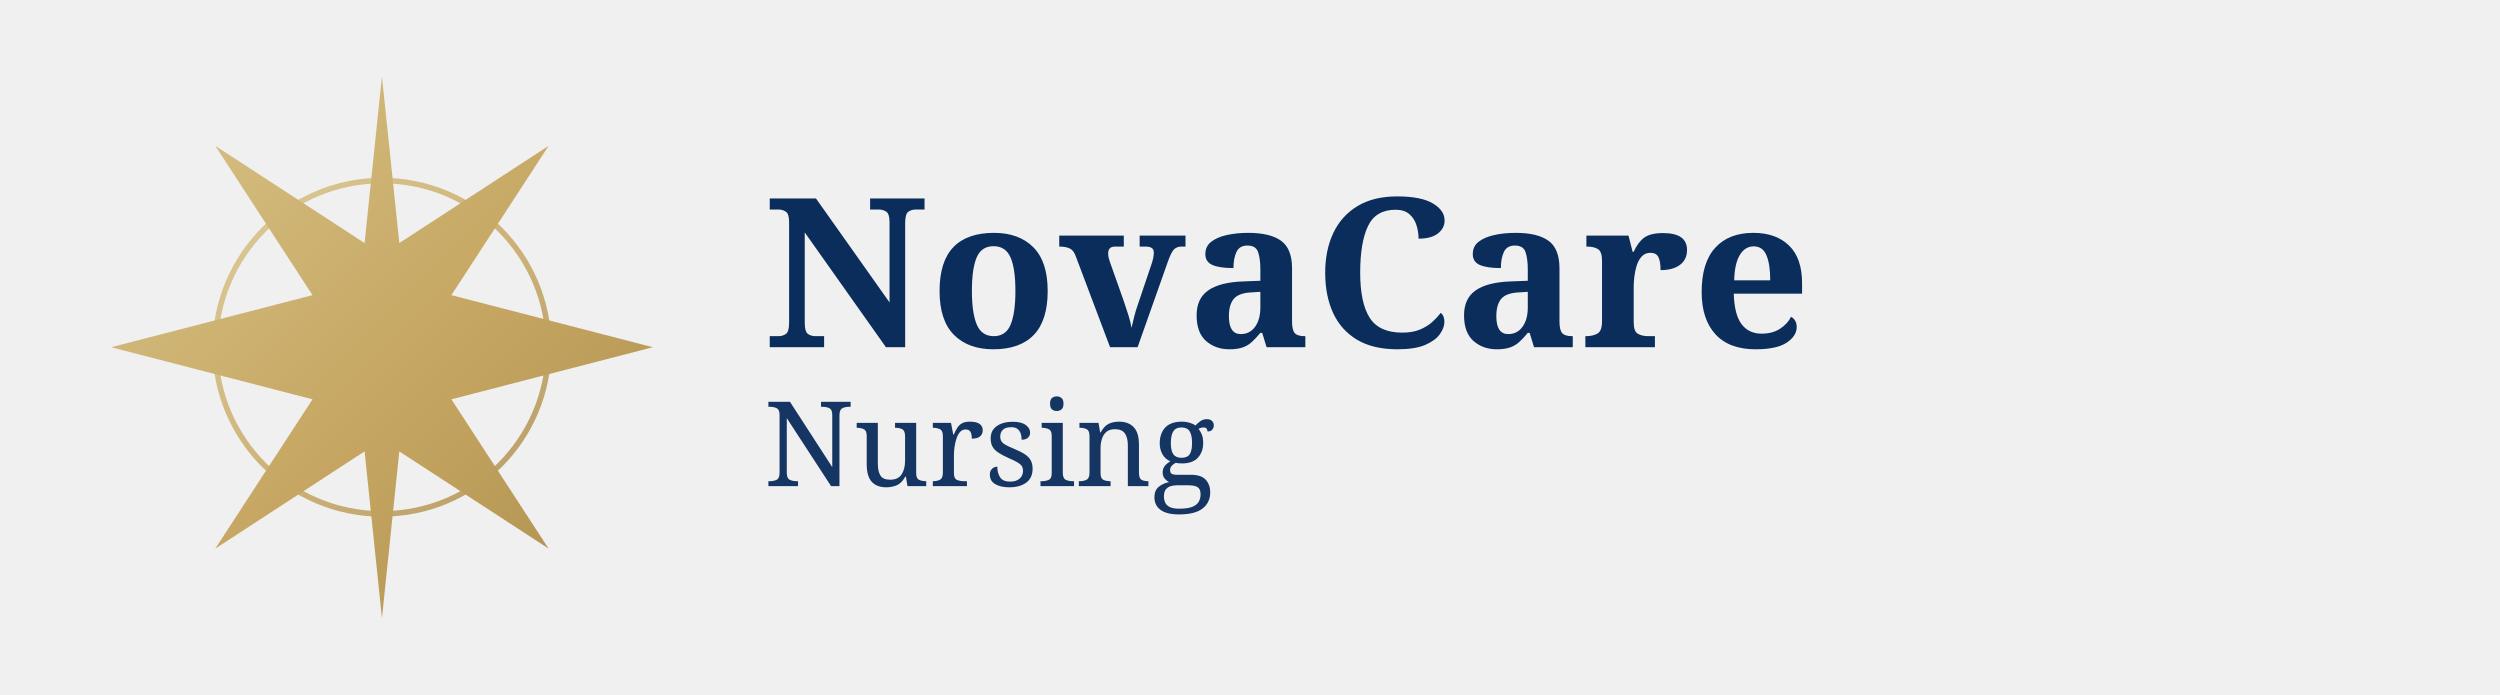
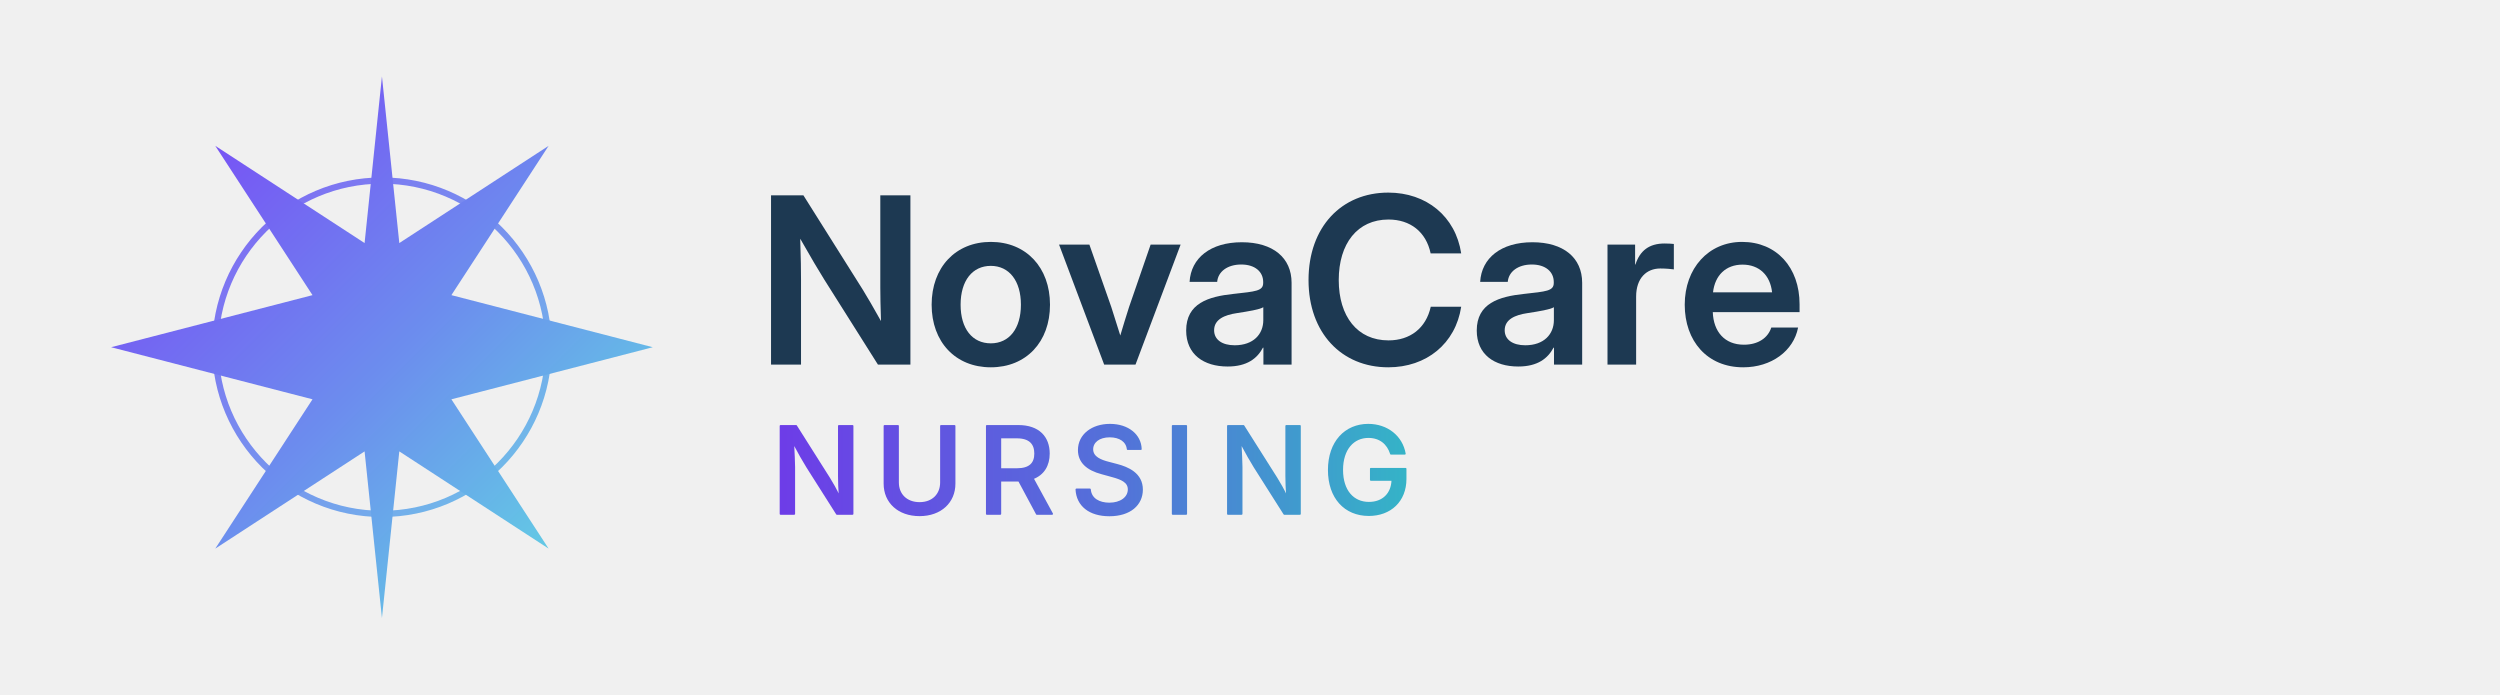
- <svg xmlns="http://www.w3.org/2000/svg" width="720" height="200" viewBox="0 0 720 200" role="img" aria-label="NovaCare Nursing logo (light background)">
+ <svg xmlns="http://www.w3.org/2000/svg" width="720" height="200" viewBox="0 0 720 200" role="img" aria-labelledby="novacare-logo-title novacare-logo-desc">
  <defs>
-     <linearGradient id="gold-light" x1="0" y1="0" x2="1" y2="1">
-       <stop offset="0%" stop-color="#D8C58A" />
-       <stop offset="55%" stop-color="#C6A662" />
-       <stop offset="100%" stop-color="#AC8F4E" />
+     <linearGradient id="nova-star-gradient" gradientUnits="userSpaceOnUse" x1="-78" y1="-78" x2="78" y2="78">
+       <stop offset="0%" stop-color="#7C3BF7" />
+       <stop offset="52%" stop-color="#6C8DEE" />
+       <stop offset="100%" stop-color="#5EE7E0" />
    </linearGradient>
-     <g id="nova-star">
-       <circle cx="0" cy="0" r="48" fill="none" stroke="url(#gold-light)" stroke-width="1.6" opacity="0.85" />
-       <path d="M0,-78 L5,-30 L48,-58 L20,-15 L78,0 L20,15 L48,58 L5,30 L0,78 L-5,30 L-48,58 L-20,15 L-78,0 L-20,-15 L-48,-58 L-5,-30 Z" fill="url(#gold-light)" />
+     <linearGradient id="nova-word-gradient" gradientUnits="userSpaceOnUse" x1="222" y1="0" x2="420" y2="0">
+       <stop offset="0%" stop-color="#6E3BE8" />
+       <stop offset="52%" stop-color="#5274D8" />
+       <stop offset="100%" stop-color="#2FBFC4" />
+     </linearGradient>
+   </defs>
+   <g transform="translate(110 100)" fill="url(#nova-star-gradient)">
+     <circle cx="0" cy="0" r="48" fill="none" stroke="url(#nova-star-gradient)" stroke-width="1.8" opacity="0.92" />
+     <path d="M0,-78          L5,-30          L48,-58          L20,-15          L78,0          L20,15          L48,58          L5,30          L0,78          L-5,30          L-48,58          L-20,15          L-78,0          L-20,-15          L-48,-58          L-5,-30          Z" />
+   </g>
+   <g fill="#1D3952">
+     <path d="M124 0H388V749C388 814 387 942 381 1108C472 947 551 815 593 748L1065 0H1351V1490H1086V678C1086 619 1088 495 1092 383C1033 489 967 603 932 659L409 1490H124Z" transform="translate(218.000 105.000) scale(0.0327148 -0.0327148)" />
+     <path d="M584 -24C895 -24 1105 199 1105 527C1105 855 895 1080 584 1080C273 1080 63 855 63 527C63 199 273 -24 584 -24ZM584 187C421 187 318 316 318 527C318 739 422 869 584 869C745 869 849 738 849 527C849 317 746 187 584 187Z" transform="translate(266.250 105.000) scale(0.0327148 -0.0327148)" />
+     <path d="M415 0H691L1088 1056H824L634 506C607 423 582 339 557 256C531 339 505 423 478 506L285 1056H18Z" transform="translate(304.422 105.000) scale(0.0327148 -0.0327148)" />
+     <path d="M434 -17C606 -17 695 55 745 149H749V0H997V720C997 940 834 1077 559 1077C283 1077 111 938 99 728H342C349 817 431 881 554 881C675 881 747 817 747 727V719C747 647 680 644 484 622C266 599 69 540 69 300C69 89 224 -17 434 -17ZM496 170C386 170 315 219 315 302C315 398 407 437 515 453C619 469 717 485 748 505V391C748 268 661 170 496 170Z" transform="translate(339.359 105.000) scale(0.0327148 -0.0327148)" />
+     <path d="M774 -24C1110 -24 1366 184 1416 509H1148C1106 320 966 213 776 213C502 213 338 424 338 744C338 1066 503 1277 776 1277C967 1277 1107 1169 1147 979H1416C1366 1305 1110 1514 774 1514C363 1514 72 1212 72 744C72 279 363 -24 774 -24Z" transform="translate(374.500 105.000) scale(0.0327148 -0.0327148)" />
+     <path d="M434 -17C606 -17 695 55 745 149H749V0H997V720C997 940 834 1077 559 1077C283 1077 111 938 99 728H342C349 817 431 881 554 881C675 881 747 817 747 727V719C747 647 680 644 484 622C266 599 69 540 69 300C69 89 224 -17 434 -17ZM496 170C386 170 315 219 315 302C315 398 407 437 515 453C619 469 717 485 748 505V391C748 268 661 170 496 170Z" transform="translate(423.047 105.000) scale(0.0327148 -0.0327148)" />
+     <path d="M112 0H364V598C364 763 457 846 577 846C627 846 677 841 696 838V1062C676 1064 648 1066 614 1066C478 1066 397 1002 358 881H355V1056H112Z" transform="translate(459.297 105.000) scale(0.0327148 -0.0327148)" />
+     <path d="M578 -24C825 -24 1021 119 1061 326H825C796 236 711 175 584 175C414 175 316 290 310 462H1074V531C1074 855 872 1080 568 1080C272 1080 63 848 63 527C63 207 261 -24 578 -24ZM312 636C329 787 426 880 572 880C718 880 816 787 832 636Z" transform="translate(483.141 105.000) scale(0.0327148 -0.0327148)" />
+   </g>
+   <mask id="nursing-mask" maskUnits="userSpaceOnUse" x="210" y="116" width="235" height="42" style="mask-type: alpha">
+     <g fill="#FFFFFF" stroke="#FFFFFF" stroke-width="30" stroke-linejoin="round" paint-order="stroke fill">
+       <path d="M165 0H396V795C396 872 388 1026 379 1213C487 1013 544 910 617 793L1120 0H1384V1490H1153V642C1153 556 1157 417 1168 273C1102 416 1035 529 989 603L428 1490H165Z" transform="translate(222.000 148.000) scale(0.017 -0.017)" />
+       <path d="M759 -23C1115 -23 1351 199 1351 512V1490H1122V531C1122 330 983 184 759 184C534 184 393 330 393 531V1490H165V512C165 199 400 -23 759 -23Z" transform="translate(251.938 148.000) scale(0.017 -0.017)" />
+       <path d="M165 0H393V563H697C701 563 706 563 710 563L1012 0H1271L943 602C1124 670 1215 822 1215 1022C1215 1297 1044 1490 699 1490H165ZM393 758V1295H673C893 1295 984 1190 984 1022C984 855 893 758 675 758Z" transform="translate(281.406 148.000) scale(0.017 -0.017)" />
+       <path d="M665 -25C1015 -25 1217 159 1217 412C1217 681 978 783 788 832L643 870C529 900 375 953 375 1094C375 1220 489 1312 670 1312C839 1312 960 1234 975 1098H1197C1190 1335 981 1510 675 1510C375 1510 147 1339 147 1081C147 877 291 752 535 687L709 639C869 596 992 545 992 415C992 271 853 175 664 175C492 175 348 251 335 414H106C120 142 330 -25 665 -25Z" transform="translate(308.203 148.000) scale(0.017 -0.017)" />
+       <path d="M393 1490H165V0H393Z" transform="translate(334.938 148.000) scale(0.017 -0.017)" />
+       <path d="M165 0H396V795C396 872 388 1026 379 1213C487 1013 544 910 617 793L1120 0H1384V1490H1153V642C1153 556 1157 417 1168 273C1102 416 1035 529 989 603L428 1490H165Z" transform="translate(350.844 148.000) scale(0.017 -0.017)" />
+       <path d="M791 -20C1152 -20 1413 216 1413 593V764H825V576H1190C1185 338 1028 188 792 188C529 188 339 386 339 745C339 1105 532 1302 783 1302C979 1302 1112 1193 1166 1019H1400C1350 1309 1102 1510 781 1510C395 1510 113 1220 113 744C113 273 386 -20 791 -20Z" transform="translate(380.781 148.000) scale(0.017 -0.017)" />
    </g>
-   </defs>
-   <g font-family="'Merriweather', Georgia, serif" fill="#0B2D5C">
-     <text x="220" y="100" font-size="60" font-weight="700" letter-spacing="0.5px">NovaCare</text>
-     <text x="220" y="140" font-size="34" opacity="0.95">Nursing</text>
-   </g>
-   <g transform="translate(110,100)">
-     <use href="#nova-star" />
-   </g>
+   </mask>
+   <rect x="210" y="116" width="235" height="42" fill="url(#nova-word-gradient)" mask="url(#nursing-mask)" />
</svg>
